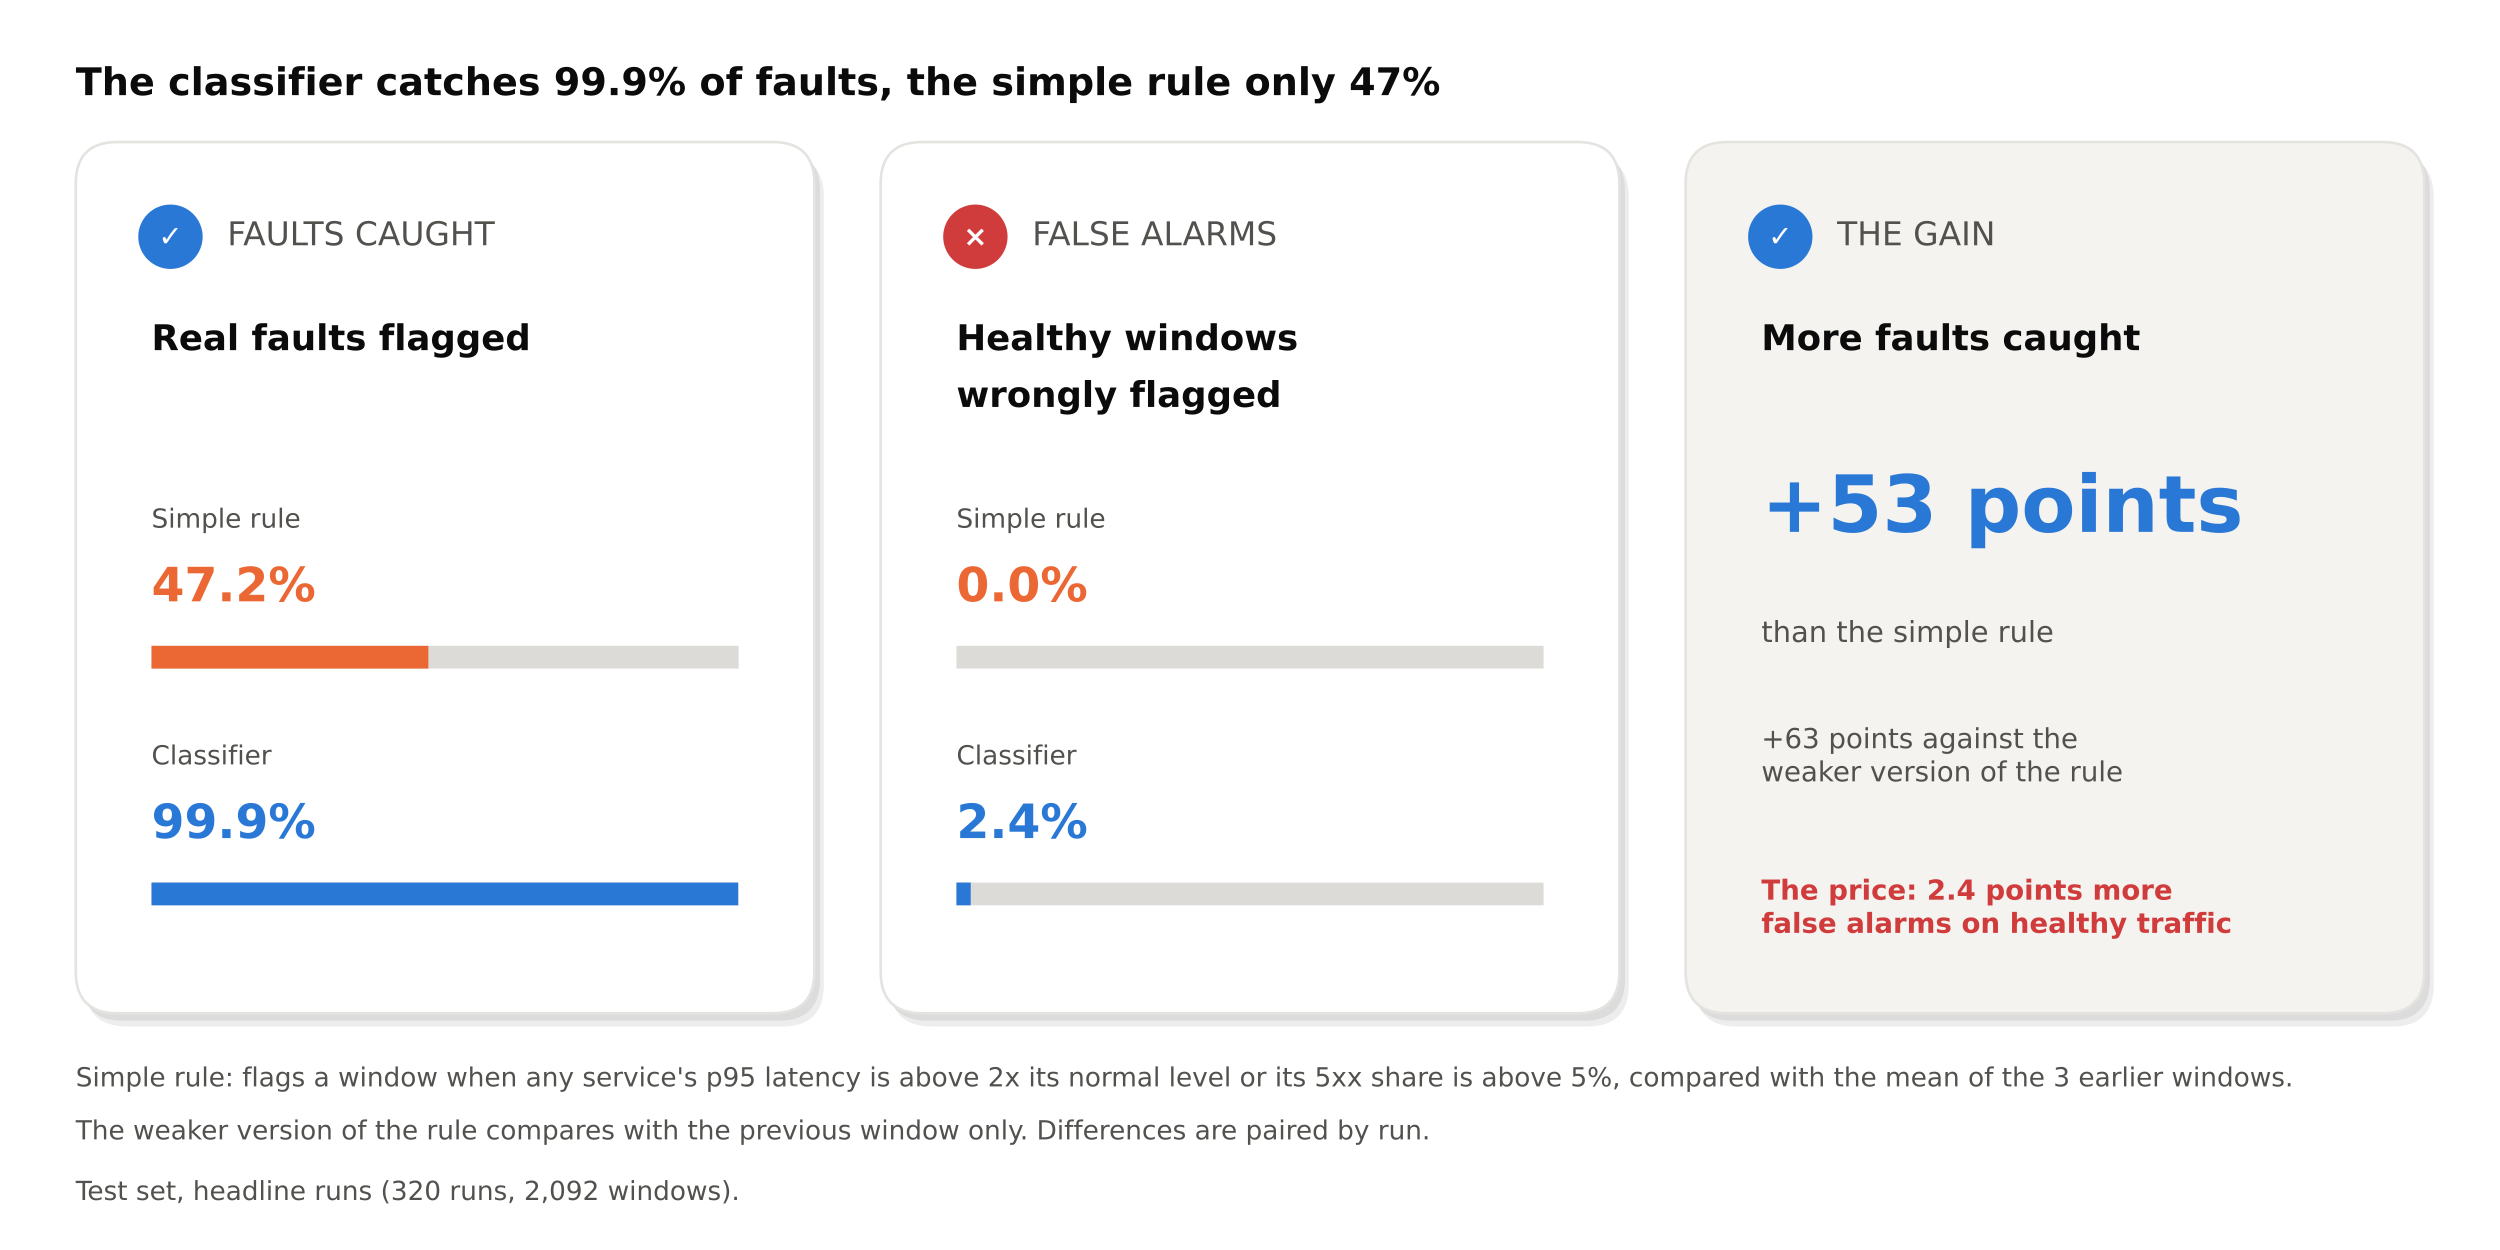
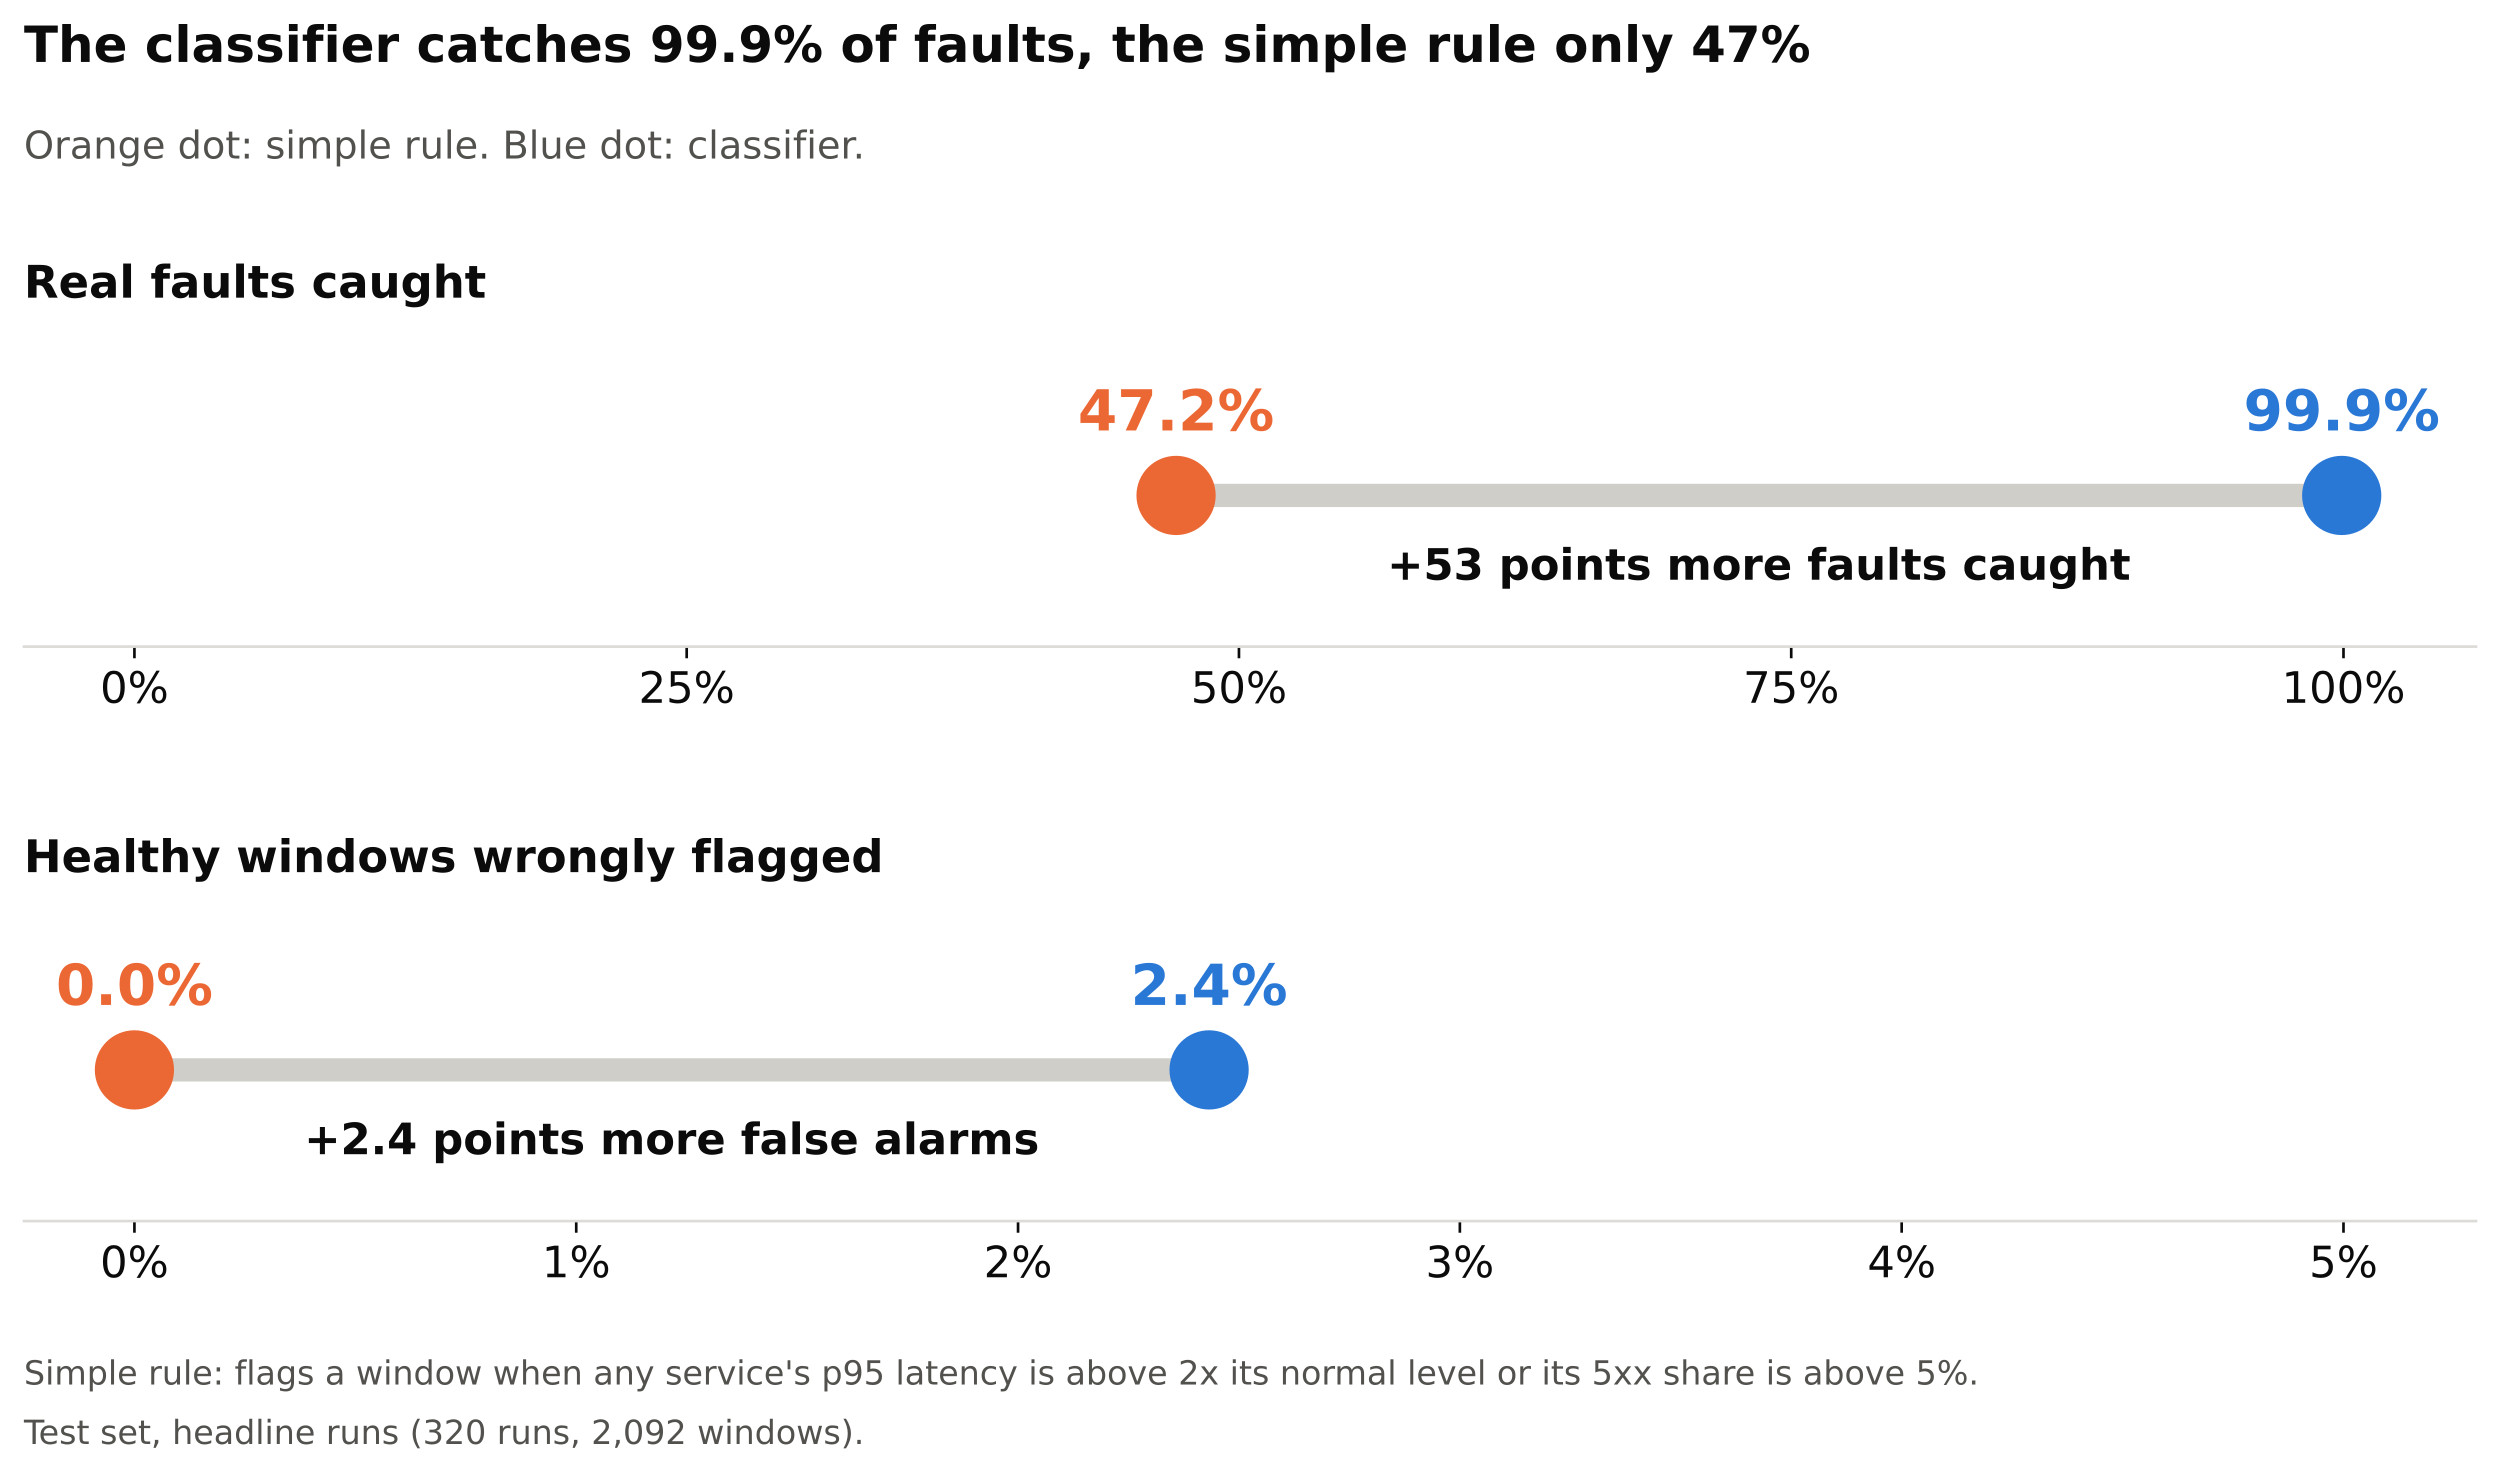
- <svg xmlns="http://www.w3.org/2000/svg" width="950.4pt" height="475.2pt" viewBox="0 0 950.4 475.2" version="1.1">
+ <svg xmlns="http://www.w3.org/2000/svg" xmlns:xlink="http://www.w3.org/1999/xlink" width="750.96pt" height="443.352pt" viewBox="0 0 750.96 443.352" version="1.1">
  <defs>
    <style type="text/css">*{stroke-linejoin: round; stroke-linecap: butt}</style>
  </defs>
  <g id="figure_1">
    <g id="patch_1">
-       <path d="M 0 475.2  L 950.4 475.2  L 950.4 0  L 0 0  z " style="fill: #ffffff" />
+       <path d="M 0 443.352  L 750.96 443.352  L 750.96 0  L 0 0  z " style="fill: #ffffff" />
    </g>
    <g id="axes_1">
      <g id="patch_2">
-         <path d="M 48.24 390.24  L 297.36 390.24  Q 313.2 390.24 313.2 374.4  L 313.2 74.88  Q 313.2 59.04 297.36 59.04  L 48.24 59.04  Q 32.4 59.04 32.4 74.88  L 32.4 374.4  Q 32.4 390.24 48.24 390.24  z " clip-path="url(#p3299123009)" style="fill-opacity: 0.071" />
-       </g>
+         <path d="M 7.2 194.233  L 743.76 194.233  L 743.76 103.414  L 7.2 103.414  z " style="fill: #ffffff" />
+       </g>
+       <g id="line2d_1">
+         <path d="M 353.272 148.823  L 703.414 148.823  " clip-path="url(#p49702163d5)" style="fill: none; stroke: #cfcec9; stroke-width: 7; stroke-linecap: round" />
+       </g>
+       <g id="matplotlib.axis_1">
+         <g id="xtick_1">
+           <g id="line2d_2">
+             <defs>
+               <path id="mdf4e48d295" d="M 0 0  L 0 3.5  " style="stroke: #0b0b0b; stroke-width: 0.8" />
+             </defs>
+             <g>
+               <use xlink:href="#mdf4e48d295" x="40.378" y="194.233" style="fill: #0b0b0b; stroke: #0b0b0b; stroke-width: 0.8" />
+             </g>
+           </g>
+           <g id="text_1">
+             <text style="font-size: 13px; font-family: 'DejaVu Sans'; text-anchor: middle; fill: #0b0b0b" x="40.378" y="211.11" transform="rotate(-0 40.37838 211.1099)">0%</text>
+           </g>
+         </g>
+         <g id="xtick_2">
+           <g id="line2d_3">
+             <g>
+               <use xlink:href="#mdf4e48d295" x="206.27" y="194.233" style="fill: #0b0b0b; stroke: #0b0b0b; stroke-width: 0.8" />
+             </g>
+           </g>
+           <g id="text_2">
+             <text style="font-size: 13px; font-family: 'DejaVu Sans'; text-anchor: middle; fill: #0b0b0b" x="206.27" y="211.11" transform="rotate(-0 206.2703 211.1099)">25%</text>
+           </g>
+         </g>
+         <g id="xtick_3">
+           <g id="line2d_4">
+             <g>
+               <use xlink:href="#mdf4e48d295" x="372.162" y="194.233" style="fill: #0b0b0b; stroke: #0b0b0b; stroke-width: 0.8" />
+             </g>
+           </g>
+           <g id="text_3">
+             <text style="font-size: 13px; font-family: 'DejaVu Sans'; text-anchor: middle; fill: #0b0b0b" x="372.162" y="211.11" transform="rotate(-0 372.1622 211.1099)">50%</text>
+           </g>
+         </g>
+         <g id="xtick_4">
+           <g id="line2d_5">
+             <g>
+               <use xlink:href="#mdf4e48d295" x="538.054" y="194.233" style="fill: #0b0b0b; stroke: #0b0b0b; stroke-width: 0.8" />
+             </g>
+           </g>
+           <g id="text_4">
+             <text style="font-size: 13px; font-family: 'DejaVu Sans'; text-anchor: middle; fill: #0b0b0b" x="538.054" y="211.11" transform="rotate(-0 538.0541 211.1099)">75%</text>
+           </g>
+         </g>
+         <g id="xtick_5">
+           <g id="line2d_6">
+             <g>
+               <use xlink:href="#mdf4e48d295" x="703.946" y="194.233" style="fill: #0b0b0b; stroke: #0b0b0b; stroke-width: 0.8" />
+             </g>
+           </g>
+           <g id="text_5">
+             <text style="font-size: 13px; font-family: 'DejaVu Sans'; text-anchor: middle; fill: #0b0b0b" x="703.946" y="211.11" transform="rotate(-0 703.9459 211.1099)">100%</text>
+           </g>
+         </g>
+       </g>
+       <g id="matplotlib.axis_2" />
      <g id="patch_3">
-         <path d="M 46.8 388.08  L 295.92 388.08  Q 311.76 388.08 311.76 372.24  L 311.76 72.72  Q 311.76 56.88 295.92 56.88  L 46.8 56.88  Q 30.96 56.88 30.96 72.72  L 30.96 372.24  Q 30.96 388.08 46.8 388.08  z " clip-path="url(#p3299123009)" style="fill-opacity: 0.071" />
-       </g>
+         <path d="M 7.2 194.233  L 743.76 194.233  " style="fill: none; stroke: #dcdbd7; stroke-width: 0.8; stroke-linejoin: miter; stroke-linecap: square" />
+       </g>
+       <g id="PathCollection_1">
+         <defs>
+           <path id="m19e2a5e06e" d="M 0 11.402  C 3.024 11.402 5.924 10.2 8.062 8.062  C 10.2 5.924 11.402 3.024 11.402 0  C 11.402 -3.024 10.2 -5.924 8.062 -8.062  C 5.924 -10.2 3.024 -11.402 0 -11.402  C -3.024 -11.402 -5.924 -10.2 -8.062 -8.062  C -10.2 -5.924 -11.402 -3.024 -11.402 0  C -11.402 3.024 -10.2 5.924 -8.062 8.062  C -5.924 10.2 -3.024 11.402 0 11.402  z " style="stroke: #eb6834" />
+         </defs>
+         <g clip-path="url(#p49702163d5)">
+           <use xlink:href="#m19e2a5e06e" x="353.272" y="148.823" style="fill: #eb6834; stroke: #eb6834" />
+         </g>
+       </g>
+       <g id="PathCollection_2">
+         <defs>
+           <path id="m574010ca99" d="M 0 11.402  C 3.024 11.402 5.924 10.2 8.062 8.062  C 10.2 5.924 11.402 3.024 11.402 0  C 11.402 -3.024 10.2 -5.924 8.062 -8.062  C 5.924 -10.2 3.024 -11.402 0 -11.402  C -3.024 -11.402 -5.924 -10.2 -8.062 -8.062  C -10.2 -5.924 -11.402 -3.024 -11.402 0  C -11.402 3.024 -10.2 5.924 -8.062 8.062  C -5.924 10.2 -3.024 11.402 0 11.402  z " style="stroke: #2a78d6" />
+         </defs>
+         <g clip-path="url(#p49702163d5)">
+           <use xlink:href="#m574010ca99" x="703.414" y="148.823" style="fill: #2a78d6; stroke: #2a78d6" />
+         </g>
+       </g>
+       <g id="text_6">
+         <text style="font-weight: 700; font-size: 17px; font-family: 'DejaVu Sans'; text-anchor: middle; fill: #eb6834" x="353.272" y="129.3" transform="rotate(-0 353.2715 129.3)">47.2%</text>
+       </g>
+       <g id="text_7">
+         <text style="font-weight: 700; font-size: 17px; font-family: 'DejaVu Sans'; text-anchor: middle; fill: #2a78d6" x="703.414" y="129.3" transform="rotate(-0 703.4138 129.3)">99.9%</text>
+       </g>
+       <g id="text_8">
+         <text style="font-weight: 700; font-size: 13px; font-family: 'DejaVu Sans'; text-anchor: middle; fill: #0b0b0b" x="528.343" y="174.141" transform="rotate(-0 528.3427 174.1406)">+53 points more faults caught</text>
+       </g>
+       <g id="text_9">
+         <text style="font-weight: 700; font-size: 13.5px; font-family: 'DejaVu Sans'; text-anchor: start; fill: #0b0b0b" x="7.2" y="89.414" transform="rotate(-0 7.2 89.41366)">Real faults caught</text>
+       </g>
+     </g>
+     <g id="axes_2">
      <g id="patch_4">
-         <path d="M 354.24 390.24  L 603.36 390.24  Q 619.2 390.24 619.2 374.4  L 619.2 74.88  Q 619.2 59.04 603.36 59.04  L 354.24 59.04  Q 338.4 59.04 338.4 74.88  L 338.4 374.4  Q 338.4 390.24 354.24 390.24  z " clip-path="url(#p3299123009)" style="fill-opacity: 0.071" />
-       </g>
+         <path d="M 7.2 366.79  L 743.76 366.79  L 743.76 275.97  L 7.2 275.97  z " style="fill: #ffffff" />
+       </g>
+       <g id="line2d_7">
+         <path d="M 40.378 321.38  L 363.195 321.38  " clip-path="url(#pc30003fb1c)" style="fill: none; stroke: #cfcec9; stroke-width: 7; stroke-linecap: round" />
+       </g>
+       <g id="matplotlib.axis_3">
+         <g id="xtick_6">
+           <g id="line2d_8">
+             <g>
+               <use xlink:href="#mdf4e48d295" x="40.378" y="366.79" style="fill: #0b0b0b; stroke: #0b0b0b; stroke-width: 0.8" />
+             </g>
+           </g>
+           <g id="text_10">
+             <text style="font-size: 13px; font-family: 'DejaVu Sans'; text-anchor: middle; fill: #0b0b0b" x="40.378" y="383.667" transform="rotate(-0 40.37838 383.6666)">0%</text>
+           </g>
+         </g>
+         <g id="xtick_7">
+           <g id="line2d_9">
+             <g>
+               <use xlink:href="#mdf4e48d295" x="173.092" y="366.79" style="fill: #0b0b0b; stroke: #0b0b0b; stroke-width: 0.8" />
+             </g>
+           </g>
+           <g id="text_11">
+             <text style="font-size: 13px; font-family: 'DejaVu Sans'; text-anchor: middle; fill: #0b0b0b" x="173.092" y="383.667" transform="rotate(-0 173.0919 383.6666)">1%</text>
+           </g>
+         </g>
+         <g id="xtick_8">
+           <g id="line2d_10">
+             <g>
+               <use xlink:href="#mdf4e48d295" x="305.805" y="366.79" style="fill: #0b0b0b; stroke: #0b0b0b; stroke-width: 0.8" />
+             </g>
+           </g>
+           <g id="text_12">
+             <text style="font-size: 13px; font-family: 'DejaVu Sans'; text-anchor: middle; fill: #0b0b0b" x="305.805" y="383.667" transform="rotate(-0 305.8054 383.6666)">2%</text>
+           </g>
+         </g>
+         <g id="xtick_9">
+           <g id="line2d_11">
+             <g>
+               <use xlink:href="#mdf4e48d295" x="438.519" y="366.79" style="fill: #0b0b0b; stroke: #0b0b0b; stroke-width: 0.8" />
+             </g>
+           </g>
+           <g id="text_13">
+             <text style="font-size: 13px; font-family: 'DejaVu Sans'; text-anchor: middle; fill: #0b0b0b" x="438.519" y="383.667" transform="rotate(-0 438.5189 383.6666)">3%</text>
+           </g>
+         </g>
+         <g id="xtick_10">
+           <g id="line2d_12">
+             <g>
+               <use xlink:href="#mdf4e48d295" x="571.232" y="366.79" style="fill: #0b0b0b; stroke: #0b0b0b; stroke-width: 0.8" />
+             </g>
+           </g>
+           <g id="text_14">
+             <text style="font-size: 13px; font-family: 'DejaVu Sans'; text-anchor: middle; fill: #0b0b0b" x="571.232" y="383.667" transform="rotate(-0 571.2324 383.6666)">4%</text>
+           </g>
+         </g>
+         <g id="xtick_11">
+           <g id="line2d_13">
+             <g>
+               <use xlink:href="#mdf4e48d295" x="703.946" y="366.79" style="fill: #0b0b0b; stroke: #0b0b0b; stroke-width: 0.8" />
+             </g>
+           </g>
+           <g id="text_15">
+             <text style="font-size: 13px; font-family: 'DejaVu Sans'; text-anchor: middle; fill: #0b0b0b" x="703.946" y="383.667" transform="rotate(-0 703.9459 383.6666)">5%</text>
+           </g>
+         </g>
+       </g>
+       <g id="matplotlib.axis_4" />
      <g id="patch_5">
-         <path d="M 352.8 388.08  L 601.92 388.08  Q 617.76 388.08 617.76 372.24  L 617.76 72.72  Q 617.76 56.88 601.92 56.88  L 352.8 56.88  Q 336.96 56.88 336.96 72.72  L 336.96 372.24  Q 336.96 388.08 352.8 388.08  z " clip-path="url(#p3299123009)" style="fill-opacity: 0.071" />
-       </g>
-       <g id="patch_6">
-         <path d="M 660.24 390.24  L 909.36 390.24  Q 925.2 390.24 925.2 374.4  L 925.2 74.88  Q 925.2 59.04 909.36 59.04  L 660.24 59.04  Q 644.4 59.04 644.4 74.88  L 644.4 374.4  Q 644.4 390.24 660.24 390.24  z " clip-path="url(#p3299123009)" style="fill-opacity: 0.071" />
-       </g>
-       <g id="patch_7">
-         <path d="M 658.8 388.08  L 907.92 388.08  Q 923.76 388.08 923.76 372.24  L 923.76 72.72  Q 923.76 56.88 907.92 56.88  L 658.8 56.88  Q 642.96 56.88 642.96 72.72  L 642.96 372.24  Q 642.96 388.08 658.8 388.08  z " clip-path="url(#p3299123009)" style="fill-opacity: 0.071" />
-       </g>
-       <g id="patch_8">
-         <path d="M 44.64 385.2  L 293.76 385.2  Q 309.6 385.2 309.6 369.36  L 309.6 69.84  Q 309.6 54 293.76 54  L 44.64 54  Q 28.8 54 28.8 69.84  L 28.8 369.36  Q 28.8 385.2 44.64 385.2  z " clip-path="url(#p3299123009)" style="fill: #ffffff; stroke: #e4e3df; stroke-linejoin: miter" />
-       </g>
-       <g id="patch_9">
-         <path d="M 350.64 385.2  L 599.76 385.2  Q 615.6 385.2 615.6 369.36  L 615.6 69.84  Q 615.6 54 599.76 54  L 350.64 54  Q 334.8 54 334.8 69.84  L 334.8 369.36  Q 334.8 385.2 350.64 385.2  z " clip-path="url(#p3299123009)" style="fill: #ffffff; stroke: #e4e3df; stroke-linejoin: miter" />
-       </g>
-       <g id="patch_10">
-         <path d="M 656.64 385.2  L 905.76 385.2  Q 921.6 385.2 921.6 369.36  L 921.6 69.84  Q 921.6 54 905.76 54  L 656.64 54  Q 640.8 54 640.8 69.84  L 640.8 369.36  Q 640.8 385.2 656.64 385.2  z " clip-path="url(#p3299123009)" style="fill: #f4f3f0; stroke: #e4e3df; stroke-linejoin: miter" />
-       </g>
-       <g id="patch_11">
-         <path d="M 64.8 102.24  C 68.046 102.24 71.16 100.95 73.455 98.655  C 75.75 96.36 77.04 93.246 77.04 90  C 77.04 86.754 75.75 83.64 73.455 81.345  C 71.16 79.05 68.046 77.76 64.8 77.76  C 61.554 77.76 58.44 79.05 56.145 81.345  C 53.85 83.64 52.56 86.754 52.56 90  C 52.56 93.246 53.85 96.36 56.145 98.655  C 58.44 100.95 61.554 102.24 64.8 102.24  z " clip-path="url(#p3299123009)" style="fill: #2a78d6" />
-       </g>
-       <g id="patch_12">
-         <path d="M 57.6 254.16  L 280.8 254.16  L 280.8 245.52  L 57.6 245.52  z " clip-path="url(#p3299123009)" style="fill: #dcdbd7" />
-       </g>
-       <g id="patch_13">
-         <path d="M 57.6 344.16  L 280.8 344.16  L 280.8 335.52  L 57.6 335.52  z " clip-path="url(#p3299123009)" style="fill: #dcdbd7" />
-       </g>
-       <g id="patch_14">
-         <path d="M 370.8 102.24  C 374.046 102.24 377.16 100.95 379.455 98.655  C 381.75 96.36 383.04 93.246 383.04 90  C 383.04 86.754 381.75 83.64 379.455 81.345  C 377.16 79.05 374.046 77.76 370.8 77.76  C 367.554 77.76 364.44 79.05 362.145 81.345  C 359.85 83.64 358.56 86.754 358.56 90  C 358.56 93.246 359.85 96.36 362.145 98.655  C 364.44 100.95 367.554 102.24 370.8 102.24  z " clip-path="url(#p3299123009)" style="fill: #d03b3b" />
-       </g>
-       <g id="patch_15">
-         <path d="M 363.6 254.16  L 586.8 254.16  L 586.8 245.52  L 363.6 245.52  z " clip-path="url(#p3299123009)" style="fill: #dcdbd7" />
-       </g>
-       <g id="patch_16">
-         <path d="M 363.6 344.16  L 586.8 344.16  L 586.8 335.52  L 363.6 335.52  z " clip-path="url(#p3299123009)" style="fill: #dcdbd7" />
-       </g>
-       <g id="patch_17">
-         <path d="M 676.8 102.24  C 680.046 102.24 683.16 100.95 685.455 98.655  C 687.75 96.36 689.04 93.246 689.04 90  C 689.04 86.754 687.75 83.64 685.455 81.345  C 683.16 79.05 680.046 77.76 676.8 77.76  C 673.554 77.76 670.44 79.05 668.145 81.345  C 665.85 83.64 664.56 86.754 664.56 90  C 664.56 93.246 665.85 96.36 668.145 98.655  C 670.44 100.95 673.554 102.24 676.8 102.24  z " clip-path="url(#p3299123009)" style="fill: #2a78d6" />
-       </g>
-       <g id="text_1">
-         <text style="font-weight: 700; font-size: 11px; font-family: 'DejaVu Sans'; text-anchor: middle; fill: #ffffff" x="64.8" y="93.577" transform="rotate(-0 64.8 93.57742)">✓</text>
-       </g>
-       <g id="text_2">
-         <text style="font-size: 12.5px; font-family: 'DejaVu Sans'; text-anchor: start; fill: #52514e" x="86.4" y="93.247" transform="rotate(-0 86.4 93.24707)">FAULTS CAUGHT</text>
-       </g>
-       <g id="text_3">
-         <text style="font-weight: 700; font-size: 13.5px; font-family: 'DejaVu Sans'; text-anchor: start; fill: #0b0b0b" x="57.6" y="133.107" transform="rotate(-0 57.6 133.1074)">Real faults flagged</text>
-       </g>
-       <g id="text_4">
-         <text style="font-size: 10px; font-family: 'DejaVu Sans'; text-anchor: start; fill: #52514e" x="57.6" y="200.598" transform="rotate(-0 57.6 200.598)">Simple rule</text>
-       </g>
-       <g id="text_5">
-         <text style="font-weight: 700; font-size: 18px; font-family: 'DejaVu Sans'; text-anchor: start; fill: #eb6834" x="57.6" y="228.596" transform="rotate(-0 57.6 228.5958)">47.2%</text>
-       </g>
-       <g id="patch_18">
-         <path d="M 57.6 254.16  L 162.846 254.16  L 162.846 245.52  L 57.6 245.52  z " clip-path="url(#p3299123009)" style="fill: #eb6834" />
-       </g>
-       <g id="text_6">
-         <text style="font-size: 10px; font-family: 'DejaVu Sans'; text-anchor: start; fill: #52514e" x="57.6" y="290.598" transform="rotate(-0 57.6 290.598)">Classifier</text>
-       </g>
-       <g id="text_7">
-         <text style="font-weight: 700; font-size: 18px; font-family: 'DejaVu Sans'; text-anchor: start; fill: #2a78d6" x="57.6" y="318.596" transform="rotate(-0 57.6 318.5958)">99.9%</text>
-       </g>
-       <g id="patch_19">
-         <path d="M 57.6 344.16  L 280.621 344.16  L 280.621 335.52  L 57.6 335.52  z " clip-path="url(#p3299123009)" style="fill: #2a78d6" />
-       </g>
-       <g id="text_8">
-         <text style="font-weight: 700; font-size: 11px; font-family: 'DejaVu Sans'; text-anchor: middle; fill: #ffffff" x="370.8" y="93.577" transform="rotate(-0 370.8 93.57742)">×</text>
-       </g>
-       <g id="text_9">
-         <text style="font-size: 12.5px; font-family: 'DejaVu Sans'; text-anchor: start; fill: #52514e" x="392.4" y="93.247" transform="rotate(-0 392.4 93.24707)">FALSE ALARMS</text>
-       </g>
-       <g id="text_10">
-         <text style="font-weight: 700; font-size: 13.5px; font-family: 'DejaVu Sans'; text-anchor: start; fill: #0b0b0b" x="363.6" y="133.107" transform="rotate(-0 363.6 133.1074)">Healthy windows</text>
-       </g>
-       <g id="text_11">
-         <text style="font-weight: 700; font-size: 13.5px; font-family: 'DejaVu Sans'; text-anchor: start; fill: #0b0b0b" x="363.6" y="154.707" transform="rotate(-0 363.6 154.7074)">wrongly flagged</text>
-       </g>
-       <g id="text_12">
-         <text style="font-size: 10px; font-family: 'DejaVu Sans'; text-anchor: start; fill: #52514e" x="363.6" y="200.598" transform="rotate(-0 363.6 200.598)">Simple rule</text>
-       </g>
-       <g id="text_13">
-         <text style="font-weight: 700; font-size: 18px; font-family: 'DejaVu Sans'; text-anchor: start; fill: #eb6834" x="363.6" y="228.596" transform="rotate(-0 363.6 228.5958)">0.0%</text>
-       </g>
-       <g id="patch_20">
-         <path d="M 363.6 254.16  L 363.6 254.16  L 363.6 245.52  L 363.6 245.52  z " clip-path="url(#p3299123009)" style="fill: #eb6834" />
-       </g>
-       <g id="text_14">
-         <text style="font-size: 10px; font-family: 'DejaVu Sans'; text-anchor: start; fill: #52514e" x="363.6" y="290.598" transform="rotate(-0 363.6 290.598)">Classifier</text>
-       </g>
-       <g id="text_15">
-         <text style="font-weight: 700; font-size: 18px; font-family: 'DejaVu Sans'; text-anchor: start; fill: #2a78d6" x="363.6" y="318.596" transform="rotate(-0 363.6 318.5958)">2.4%</text>
-       </g>
-       <g id="patch_21">
-         <path d="M 363.6 344.16  L 369.029 344.16  L 369.029 335.52  L 363.6 335.52  z " clip-path="url(#p3299123009)" style="fill: #2a78d6" />
+         <path d="M 7.2 366.79  L 743.76 366.79  " style="fill: none; stroke: #dcdbd7; stroke-width: 0.8; stroke-linejoin: miter; stroke-linecap: square" />
+       </g>
+       <g id="PathCollection_3">
+         <g clip-path="url(#pc30003fb1c)">
+           <use xlink:href="#m19e2a5e06e" x="40.378" y="321.38" style="fill: #eb6834; stroke: #eb6834" />
+         </g>
+       </g>
+       <g id="PathCollection_4">
+         <g clip-path="url(#pc30003fb1c)">
+           <use xlink:href="#m574010ca99" x="363.195" y="321.38" style="fill: #2a78d6; stroke: #2a78d6" />
+         </g>
      </g>
      <g id="text_16">
-         <text style="font-weight: 700; font-size: 11px; font-family: 'DejaVu Sans'; text-anchor: middle; fill: #ffffff" x="676.8" y="93.577" transform="rotate(-0 676.8 93.57742)">✓</text>
+         <text style="font-weight: 700; font-size: 17px; font-family: 'DejaVu Sans'; text-anchor: middle; fill: #eb6834" x="40.378" y="301.857" transform="rotate(-0 40.37838 301.8567)">0.0%</text>
      </g>
      <g id="text_17">
-         <text style="font-size: 12.5px; font-family: 'DejaVu Sans'; text-anchor: start; fill: #52514e" x="698.4" y="93.247" transform="rotate(-0 698.4 93.24707)">THE GAIN</text>
+         <text style="font-weight: 700; font-size: 17px; font-family: 'DejaVu Sans'; text-anchor: middle; fill: #2a78d6" x="363.195" y="301.857" transform="rotate(-0 363.195 301.8567)">2.4%</text>
      </g>
      <g id="text_18">
-         <text style="font-weight: 700; font-size: 13.5px; font-family: 'DejaVu Sans'; text-anchor: start; fill: #0b0b0b" x="669.6" y="133.107" transform="rotate(-0 669.6 133.1074)">More faults caught</text>
+         <text style="font-weight: 700; font-size: 13px; font-family: 'DejaVu Sans'; text-anchor: middle; fill: #0b0b0b" x="201.787" y="346.697" transform="rotate(-0 201.7867 346.6973)">+2.4 points more false alarms</text>
      </g>
      <g id="text_19">
-         <text style="font-weight: 700; font-size: 30px; font-family: 'DejaVu Sans'; text-anchor: start; fill: #2a78d6" x="669.6" y="202.194" transform="rotate(-0 669.6 202.1941)">+53 points</text>
-       </g>
-       <g id="text_20">
-         <text style="font-size: 11px; font-family: 'DejaVu Sans'; text-anchor: start; fill: #52514e" x="669.6" y="244.058" transform="rotate(-0 669.6 244.0579)">than the simple rule</text>
-       </g>
-       <g id="text_21">
-         <text style="font-size: 10.5px; font-family: 'DejaVu Sans'; fill: #52514e" transform="translate(669.6 284.4265)">+63 points against the</text>
-         <text style="font-size: 10.5px; font-family: 'DejaVu Sans'; fill: #52514e" transform="translate(669.6 297.0294)">weaker version of the rule</text>
-       </g>
-       <g id="text_22">
-         <text style="font-weight: 700; font-size: 10.5px; font-family: 'DejaVu Sans'; fill: #d03b3b" transform="translate(669.6 342.0265)">The price: 2.4 points more</text>
-         <text style="font-weight: 700; font-size: 10.5px; font-family: 'DejaVu Sans'; fill: #d03b3b" transform="translate(669.6 354.6294)">false alarms on healthy traffic</text>
-       </g>
-       <g id="text_23">
-         <text style="font-weight: 700; font-size: 14.5px; font-family: 'DejaVu Sans'; text-anchor: start; fill: #0b0b0b" x="28.8" y="36.167" transform="rotate(-0 28.8 36.16717)">The classifier catches 99.9% of faults, the simple rule only 47%</text>
-       </g>
-       <g id="text_24">
-         <text style="font-size: 10px; font-family: 'DejaVu Sans'; text-anchor: start; fill: #52514e" x="28.8" y="412.998" transform="rotate(-0 28.8 412.998)">Simple rule: flags a window when any service's p95 latency is above 2x its normal level or its 5xx share is above 5%, compared with the mean of the 3 earlier windows.</text>
-       </g>
-       <g id="text_25">
-         <text style="font-size: 10px; font-family: 'DejaVu Sans'; text-anchor: start; fill: #52514e" x="28.8" y="433.158" transform="rotate(-0 28.8 433.158)">The weaker version of the rule compares with the previous window only. Differences are paired by run.</text>
-       </g>
-       <g id="text_26">
-         <text style="font-size: 10px; font-family: 'DejaVu Sans'; text-anchor: start; fill: #52514e" x="28.8" y="456.198" transform="rotate(-0 28.8 456.198)">Test set, headline runs (320 runs, 2,092 windows).</text>
-       </g>
+         <text style="font-weight: 700; font-size: 13.5px; font-family: 'DejaVu Sans'; text-anchor: start; fill: #0b0b0b" x="7.2" y="261.97" transform="rotate(-0 7.2 261.9703)">Healthy windows wrongly flagged</text>
+       </g>
+     </g>
+     <g id="text_20">
+       <text style="font-weight: 700; font-size: 15px; font-family: 'DejaVu Sans'; text-anchor: start; fill: #0b0b0b" x="7.2" y="18.598" transform="rotate(-0 7.2 18.59766)">The classifier catches 99.9% of faults, the simple rule only 47%</text>
+     </g>
+     <g id="text_21">
+       <text style="font-size: 11.5px; font-family: 'DejaVu Sans'; text-anchor: start; fill: #52514e" x="7.2" y="47.614" transform="rotate(-0 7.2 47.61366)">Orange dot: simple rule.   Blue dot: classifier.</text>
+     </g>
+     <g id="text_22">
+       <text style="font-size: 10px; font-family: 'DejaVu Sans'; text-anchor: start; fill: #52514e" x="7.2" y="415.894" transform="rotate(-0 7.2 415.8937)">Simple rule: flags a window when any service's p95 latency is above 2x its normal level or its 5xx share is above 5%.</text>
+     </g>
+     <g id="text_23">
+       <text style="font-size: 10px; font-family: 'DejaVu Sans'; text-anchor: start; fill: #52514e" x="7.2" y="433.75" transform="rotate(-0 7.2 433.7497)">Test set, headline runs (320 runs, 2,092 windows).</text>
    </g>
  </g>
  <defs>
-     <clipPath id="p3299123009">
-       <rect x="7.2" y="7.2" width="936" height="460.8" />
+     <clipPath id="p49702163d5">
+       <rect x="7.2" y="103.414" width="736.56" height="90.819" />
+     </clipPath>
+     <clipPath id="pc30003fb1c">
+       <rect x="7.2" y="275.97" width="736.56" height="90.819" />
    </clipPath>
  </defs>
</svg>
